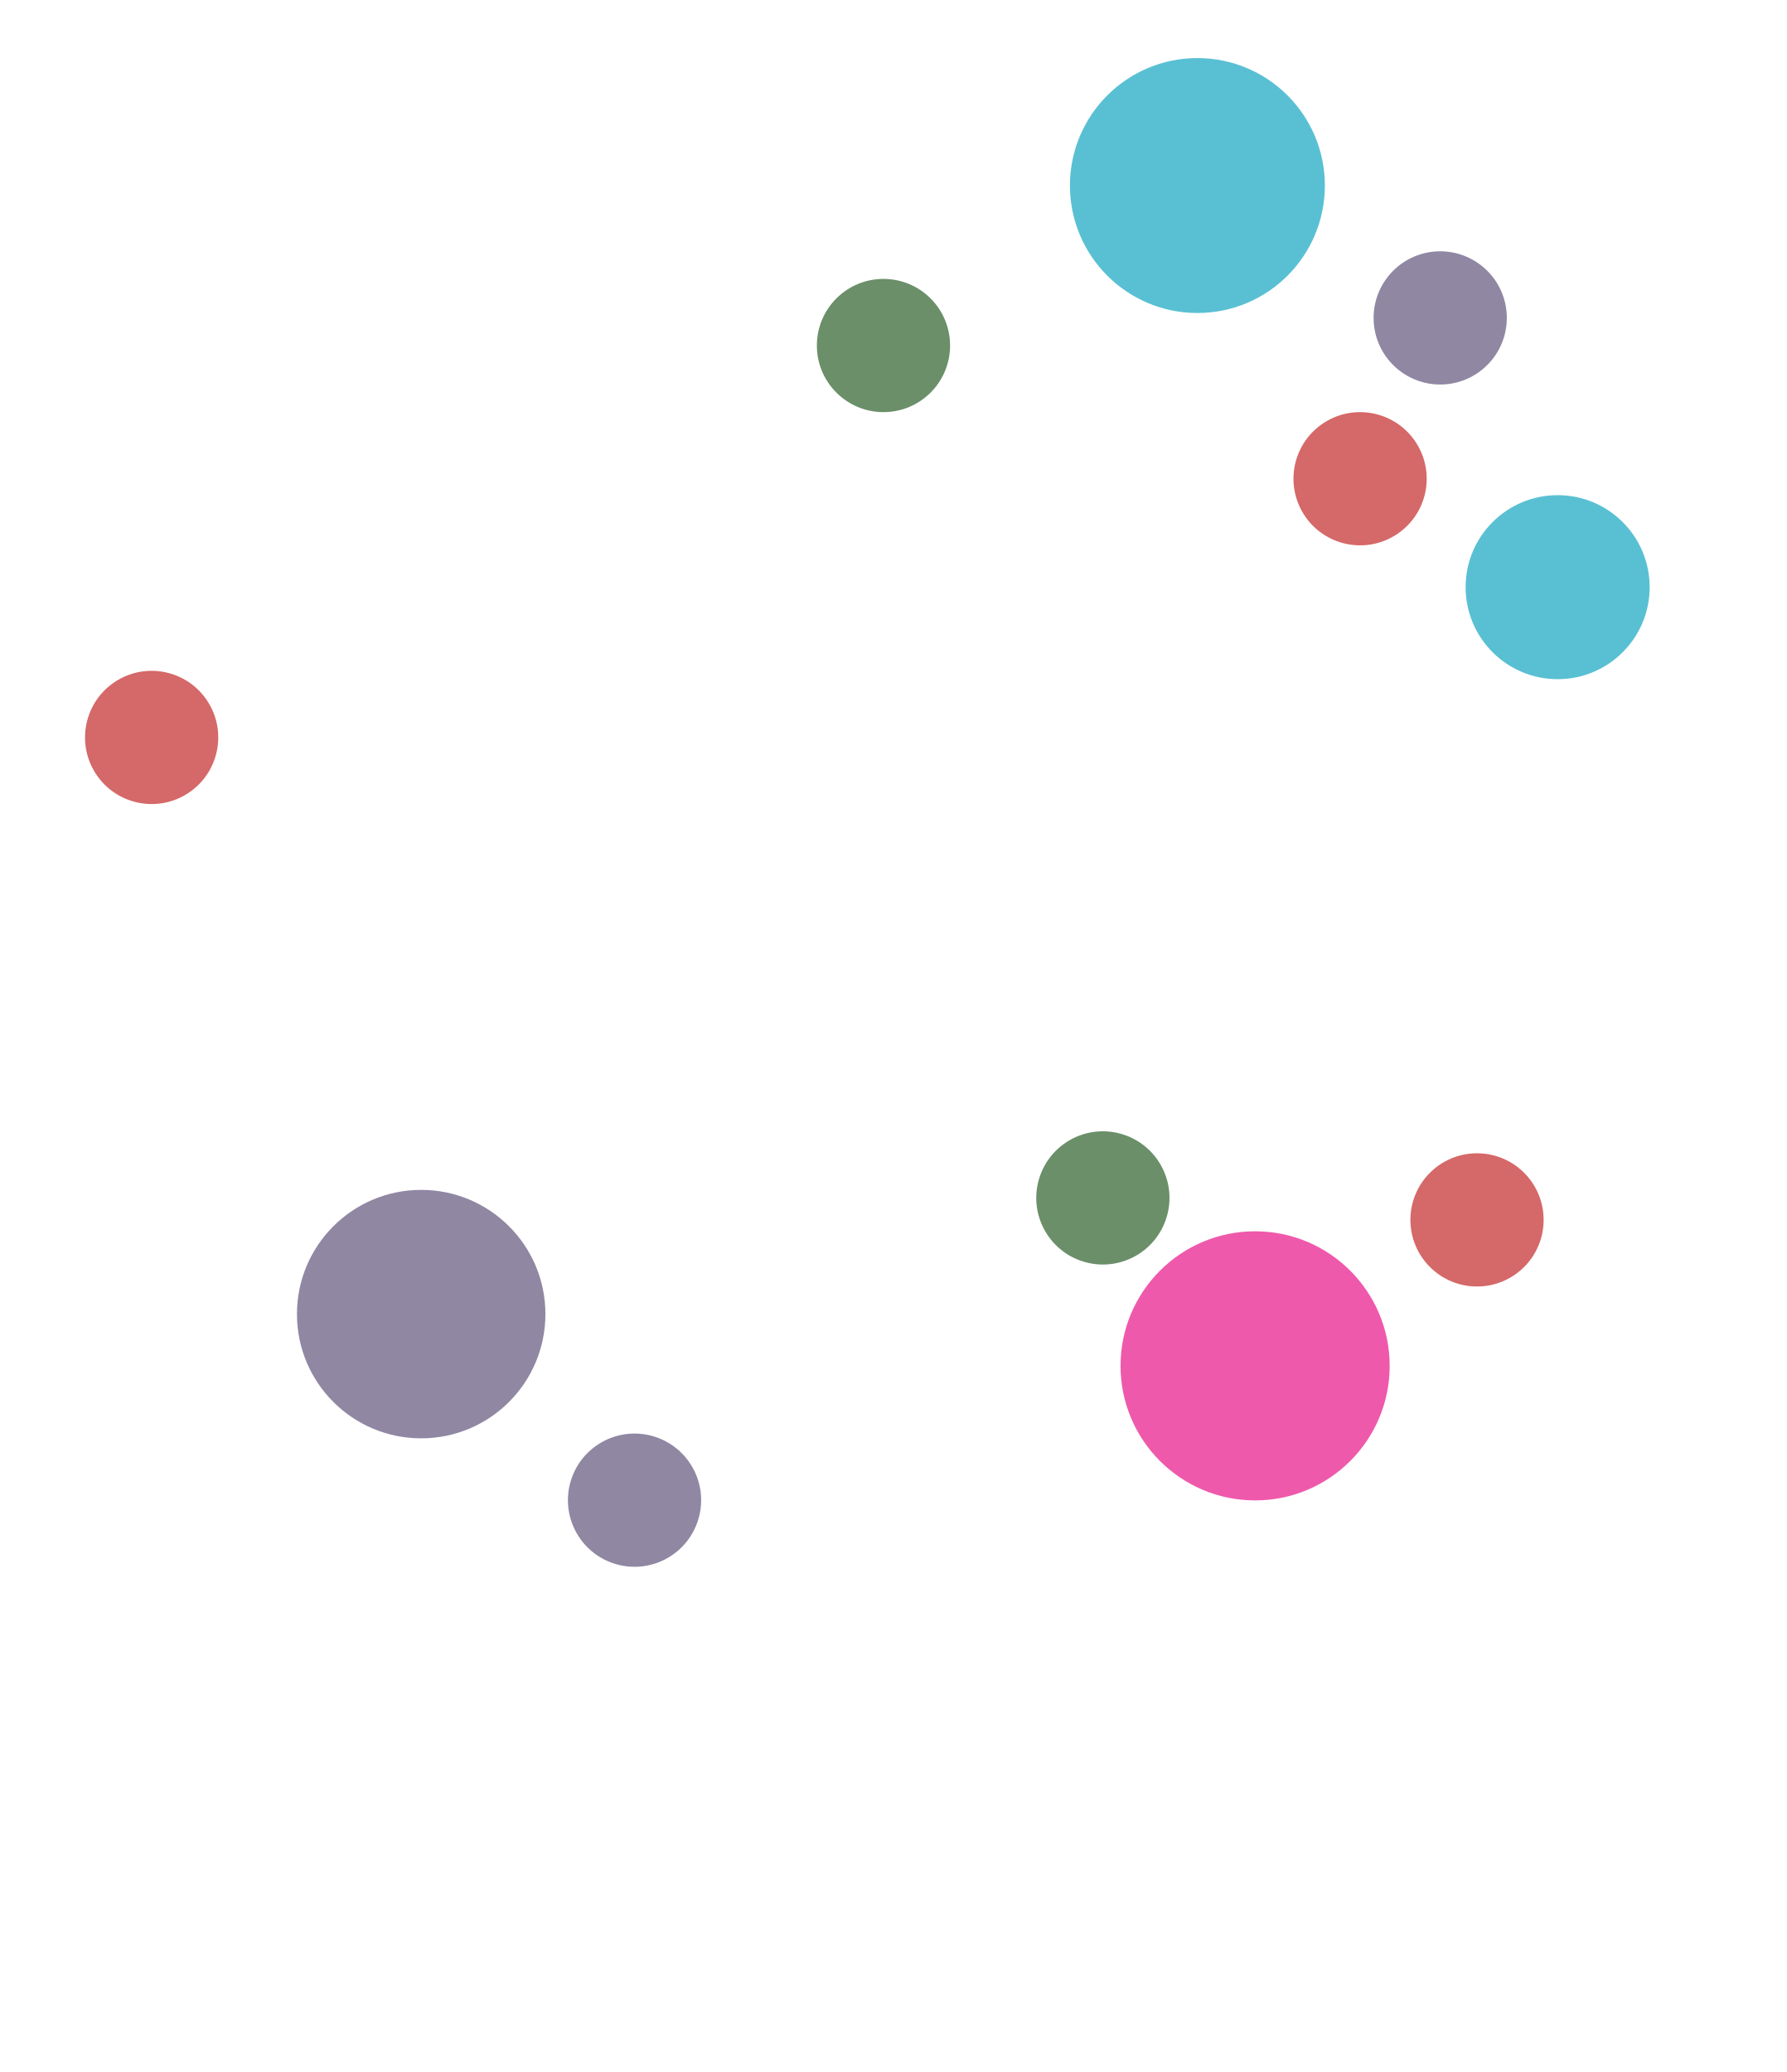
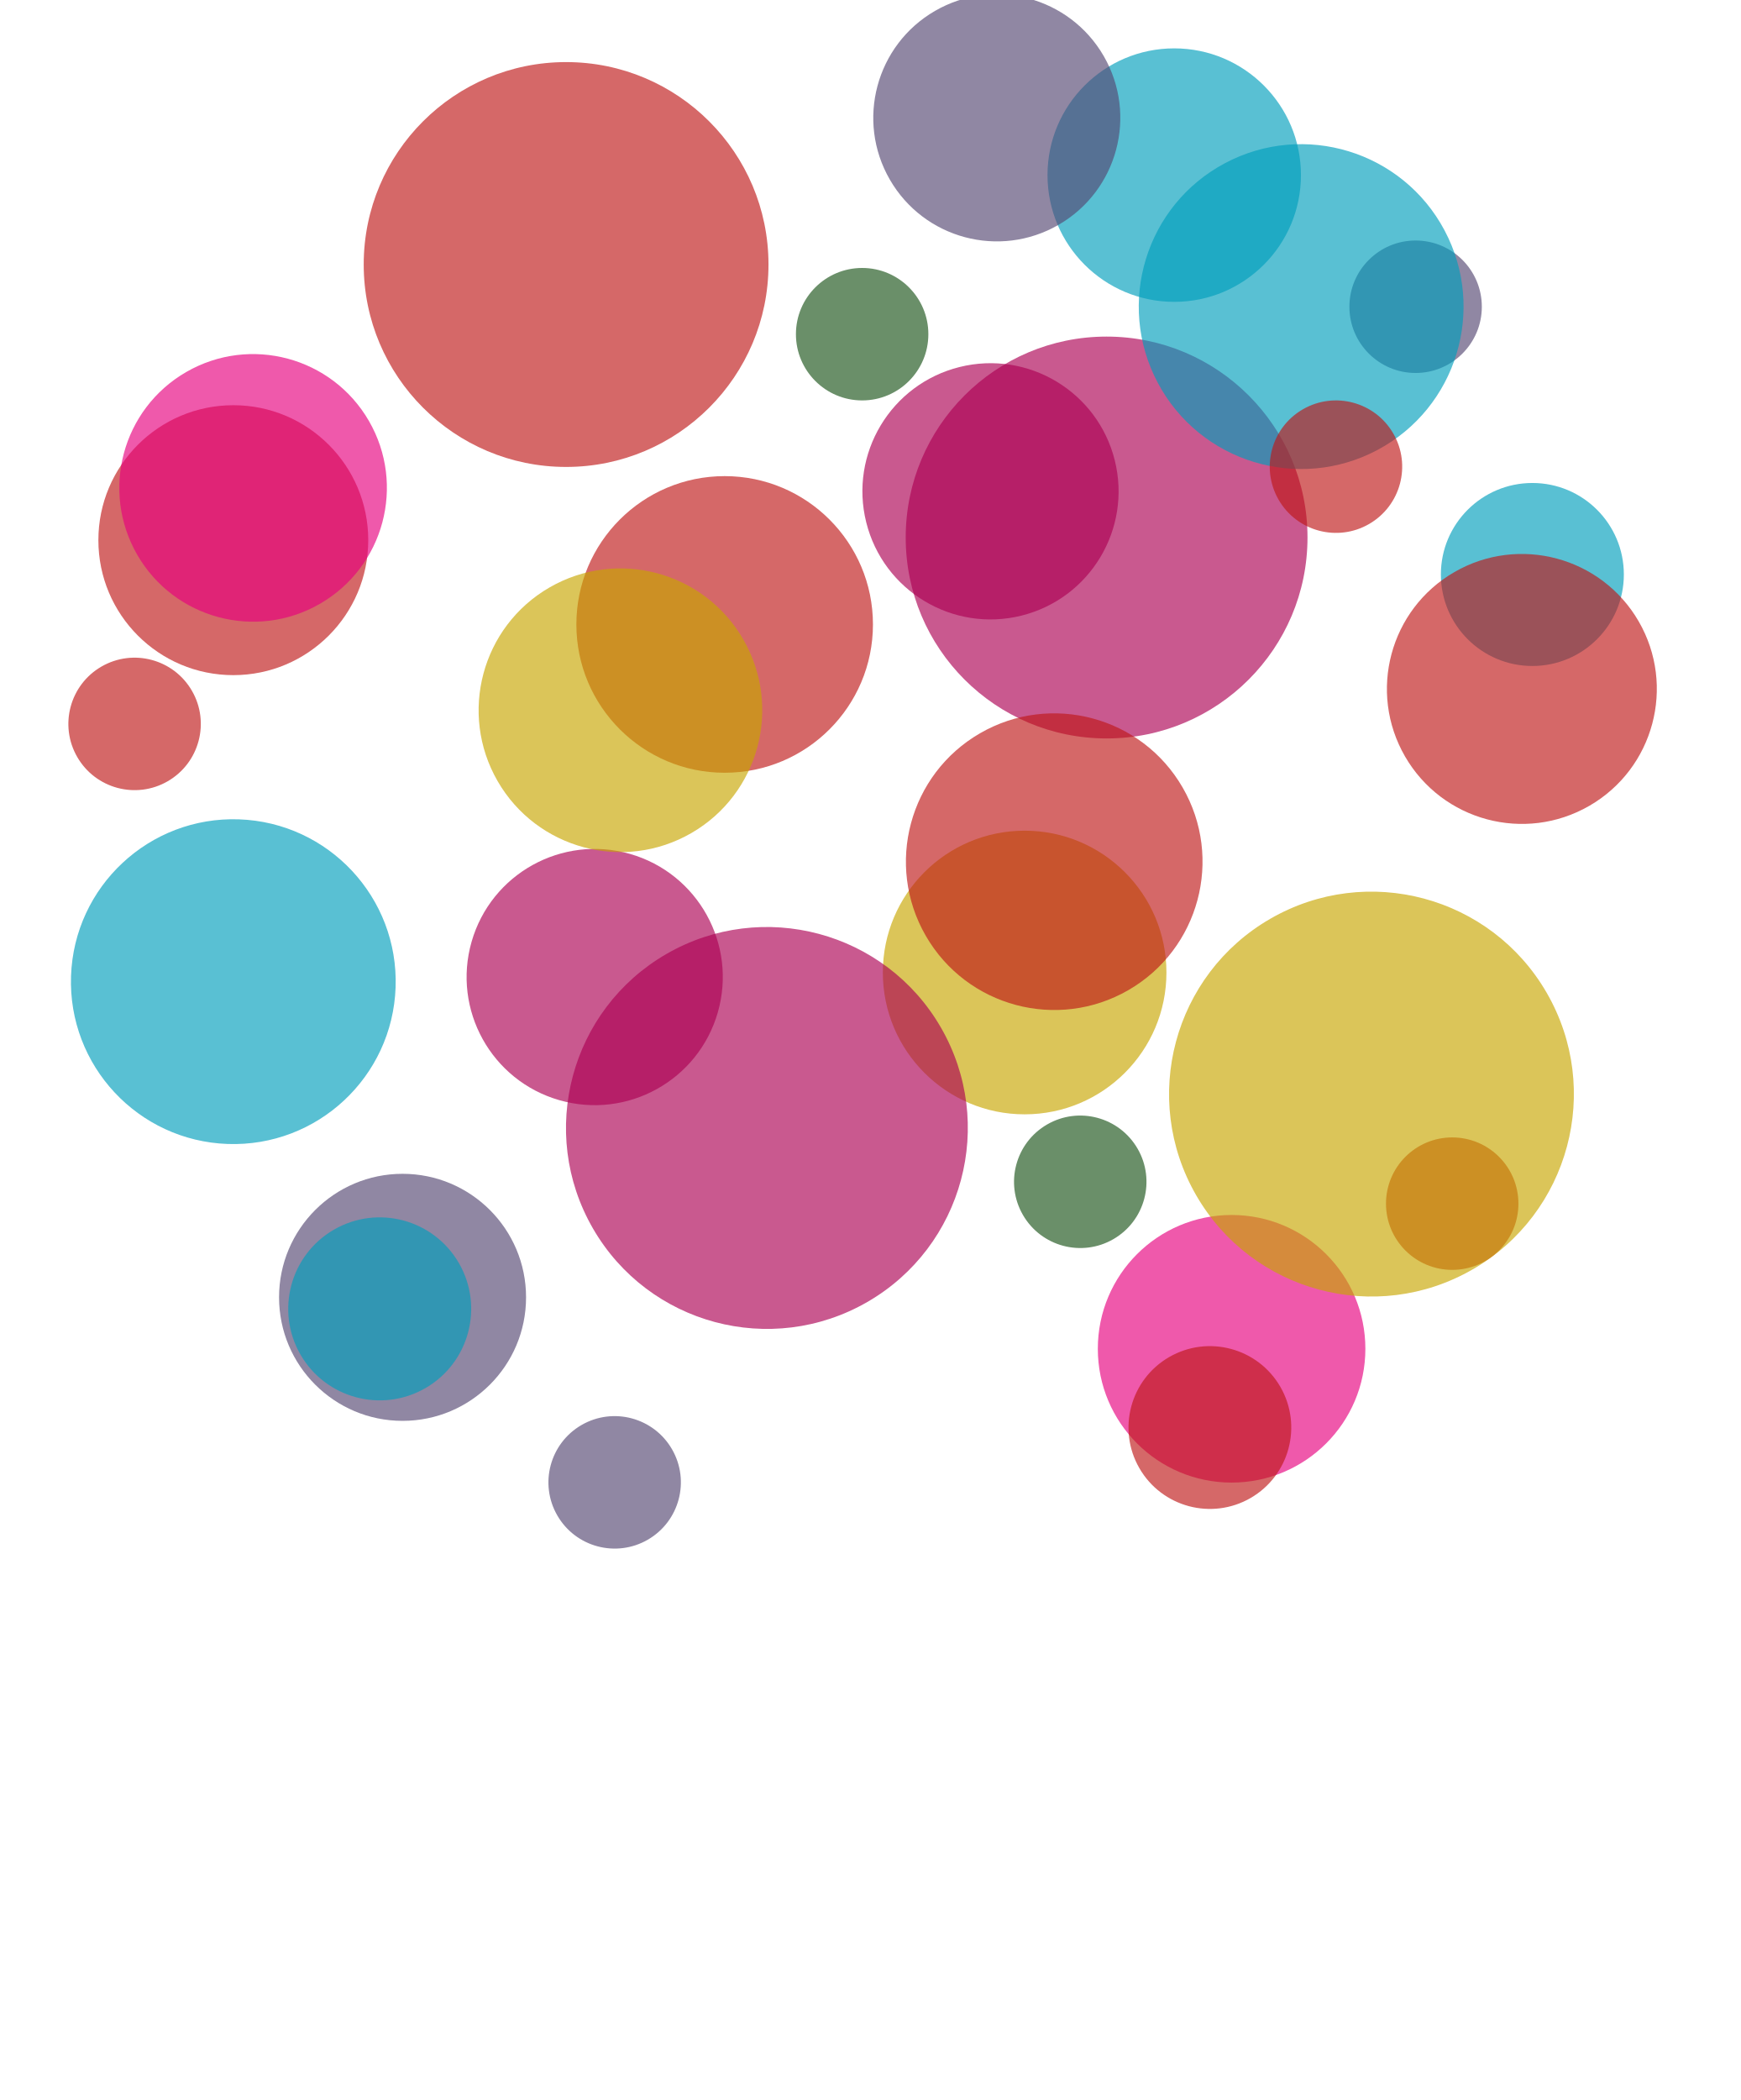
- <svg xmlns="http://www.w3.org/2000/svg" xmlns:xlink="http://www.w3.org/1999/xlink" version="1.1" id="Ebene_1" x="0px" y="0px" width="398.333px" height="462px" viewBox="0 0 398.333 462" enable-background="new 0 0 398.333 462" xml:space="preserve">
+ <svg xmlns="http://www.w3.org/2000/svg" xmlns:xlink="http://www.w3.org/1999/xlink" version="1.1" id="Ebene_1" x="0px" y="0px" width="390.41px" height="470.889px" viewBox="0 0 390.41 470.889" enable-background="new 0 0 390.41 470.889" xml:space="preserve">
  <g>
    <defs>
-       <rect id="SVGID_1_" x="2.28" y="0.83" width="451.117" height="461.17" />
+       <rect id="SVGID_1_" x="-1.342" y="-1.275" width="451.118" height="509.193" />
    </defs>
    <clipPath id="SVGID_2_">
      <use xlink:href="#SVGID_1_" overflow="visible" />
    </clipPath>
+     <polygon clip-path="url(#SVGID_2_)" fill="#C8A600" points="178.648,505.548 178.648,507.918 178.648,505.548 178.648,503.179  " />
    <g clip-path="url(#SVGID_2_)">
      <defs>
-         <rect id="SVGID_3_" x="2.28" y="0.83" width="451.117" height="461.17" />
+         <rect id="SVGID_3_" x="-1.342" y="-1.275" width="451.118" height="509.193" />
      </defs>
      <clipPath id="SVGID_4_">
        <use xlink:href="#SVGID_3_" overflow="visible" />
      </clipPath>
      <g opacity="0.65" clip-path="url(#SVGID_4_)">
        <g>
          <defs>
-             <rect id="SVGID_5_" x="240.837" y="273.544" width="78.004" height="62.005" />
+             <rect id="SVGID_5_" x="13.063" y="89.862" width="78.526" height="62.524" />
          </defs>
          <clipPath id="SVGID_6_">
            <use xlink:href="#SVGID_5_" overflow="visible" />
          </clipPath>
-           <path clip-path="url(#SVGID_6_)" fill="#E6007E" d="M279.839,334.549c16.57,0,30.003-13.433,30.003-30.002      s-13.433-30.003-30.003-30.003s-30.003,13.434-30.003,30.003S263.269,334.549,279.839,334.549" />
-         </g>
-       </g>
-       <g opacity="0.65" clip-path="url(#SVGID_4_)">
-         <g>
-           <defs>
-             <rect id="SVGID_7_" x="272.638" y="156.596" width="108.78" height="92.781" />
+           <path clip-path="url(#SVGID_6_)" fill="#BF1717" d="M52.327,151.388c16.714,0,30.263-13.549,30.263-30.264      c0-16.713-13.549-30.263-30.263-30.263c-16.714,0-30.263,13.55-30.263,30.263C22.063,137.839,35.612,151.388,52.327,151.388" />
+         </g>
+       </g>
+       <g opacity="0.65" clip-path="url(#SVGID_4_)">
+         <g>
+           <defs>
+             <rect id="SVGID_7_" x="88.921" y="180.116" width="88.912" height="77.94" />
          </defs>
          <clipPath id="SVGID_8_">
            <use xlink:href="#SVGID_7_" overflow="visible" />
          </clipPath>
-         </g>
-       </g>
-       <g opacity="0.65" clip-path="url(#SVGID_4_)">
-         <g>
-           <defs>
-             <rect id="SVGID_9_" x="229.552" y="11.95" width="74.841" height="58.841" />
+           <path clip-path="url(#SVGID_8_)" fill="#AC0053" d="M125.459,246.698c15.249,4.373,31.156-4.445,35.529-19.694      c4.372-15.249-4.445-31.156-19.694-35.529c-15.25-4.372-31.156,4.445-35.529,19.694      C101.392,226.419,110.21,242.325,125.459,246.698" />
+         </g>
+       </g>
+       <g opacity="0.65" clip-path="url(#SVGID_4_)">
+         <g>
+           <defs>
+             <rect id="SVGID_9_" x="237.214" y="271.439" width="78.004" height="62.005" />
          </defs>
          <clipPath id="SVGID_10_">
            <use xlink:href="#SVGID_9_" overflow="visible" />
          </clipPath>
-           <path clip-path="url(#SVGID_10_)" fill="#009EBC" d="M266.972,69.791c15.696,0,28.42-12.725,28.42-28.42      c0-15.696-12.724-28.421-28.42-28.421c-15.695,0-28.42,12.725-28.42,28.421C238.552,57.066,251.276,69.791,266.972,69.791" />
-         </g>
-       </g>
-       <g opacity="0.65" clip-path="url(#SVGID_4_)">
-         <g>
-           <defs>
-             <rect id="SVGID_11_" x="317.775" y="109.407" width="59.035" height="43.034" />
+           <path clip-path="url(#SVGID_10_)" fill="#E6007E" d="M276.216,332.444c16.57,0,30.002-13.434,30.002-30.003      s-13.432-30.003-30.002-30.003s-30.003,13.434-30.003,30.003S259.646,332.444,276.216,332.444" />
+         </g>
+       </g>
+       <g opacity="0.65" clip-path="url(#SVGID_4_)">
+         <g>
+           <defs>
+             <rect id="SVGID_11_" x="72.571" y="12.923" width="108.78" height="92.78" />
          </defs>
          <clipPath id="SVGID_12_">
            <use xlink:href="#SVGID_11_" overflow="visible" />
          </clipPath>
-           <path clip-path="url(#SVGID_12_)" fill="#009EBC" d="M347.293,151.441c11.331,0,20.517-9.187,20.517-20.518      c0-11.332-9.186-20.517-20.517-20.517s-20.518,9.185-20.518,20.517C326.775,142.255,335.962,151.441,347.293,151.441" />
-         </g>
-       </g>
-       <g opacity="0.65" clip-path="url(#SVGID_4_)">
-         <g>
-           <defs>
-             <rect id="SVGID_13_" x="57.208" y="264.311" width="73.397" height="57.397" />
+           <path clip-path="url(#SVGID_12_)" fill="#BF1717" d="M126.961,104.703c25.068,0,45.39-20.322,45.39-45.39      c0-25.069-20.322-45.391-45.39-45.391s-45.39,20.322-45.39,45.391C81.571,84.381,101.894,104.703,126.961,104.703" />
+         </g>
+       </g>
+       <g opacity="0.65" clip-path="url(#SVGID_4_)">
+         <g>
+           <defs>
+             <rect id="SVGID_13_" x="225.929" y="9.845" width="74.84" height="58.841" />
          </defs>
          <clipPath id="SVGID_14_">
            <use xlink:href="#SVGID_13_" overflow="visible" />
          </clipPath>
-           <path clip-path="url(#SVGID_14_)" fill="#544771" d="M93.906,320.708c15.297,0,27.698-12.401,27.698-27.698      s-12.401-27.698-27.698-27.698s-27.698,12.401-27.698,27.698S78.609,320.708,93.906,320.708" />
-         </g>
-       </g>
-       <g opacity="0.65" clip-path="url(#SVGID_4_)">
-         <g>
-           <defs>
-             <rect id="SVGID_15_" x="297.259" y="55.036" width="47.7" height="31.701" />
+           <path clip-path="url(#SVGID_14_)" fill="#009EBC" d="M263.349,67.686c15.696,0,28.42-12.724,28.42-28.42      c0-15.696-12.724-28.421-28.42-28.421c-15.695,0-28.42,12.725-28.42,28.421C234.929,54.962,247.654,67.686,263.349,67.686" />
+         </g>
+       </g>
+       <g opacity="0.65" clip-path="url(#SVGID_4_)">
+         <g>
+           <defs>
+             <rect id="SVGID_15_" x="314.152" y="107.302" width="59.035" height="43.034" />
          </defs>
          <clipPath id="SVGID_16_">
            <use xlink:href="#SVGID_15_" overflow="visible" />
          </clipPath>
-           <path clip-path="url(#SVGID_16_)" fill="#544771" d="M321.108,85.737c8.202,0,14.851-6.649,14.851-14.851      c0-8.202-6.648-14.851-14.851-14.851c-8.201,0-14.85,6.648-14.85,14.851C306.259,79.088,312.907,85.737,321.108,85.737" />
-         </g>
-       </g>
-       <g opacity="0.65" clip-path="url(#SVGID_4_)">
-         <g>
-           <defs>
-             <rect id="SVGID_17_" x="305.465" y="256.154" width="47.701" height="31.699" />
+           <path clip-path="url(#SVGID_16_)" fill="#009EBC" d="M343.67,149.336c11.332,0,20.518-9.187,20.518-20.518      c0-11.332-9.186-20.517-20.518-20.517c-11.33,0-20.518,9.185-20.518,20.517C323.152,140.149,332.34,149.336,343.67,149.336" />
+         </g>
+       </g>
+       <g opacity="0.65" clip-path="url(#SVGID_4_)">
+         <g>
+           <defs>
+             <rect id="SVGID_17_" x="120.266" y="105.763" width="84.515" height="68.516" />
          </defs>
          <clipPath id="SVGID_18_">
            <use xlink:href="#SVGID_17_" overflow="visible" />
          </clipPath>
-           <path clip-path="url(#SVGID_18_)" fill="#BF1717" d="M329.315,286.854c8.202,0,14.851-6.649,14.851-14.851      c0-8.202-6.648-14.851-14.851-14.851s-14.85,6.648-14.85,14.851C314.466,280.205,321.113,286.854,329.315,286.854" />
-         </g>
-       </g>
-       <g opacity="0.65" clip-path="url(#SVGID_4_)">
-         <g>
-           <defs>
-             <rect id="SVGID_19_" x="173.129" y="61.191" width="47.701" height="31.7" />
+           <path clip-path="url(#SVGID_18_)" fill="#BF1717" d="M162.523,173.277c18.368,0,33.257-14.89,33.257-33.257      c0-18.368-14.889-33.258-33.257-33.258c-18.368,0-33.257,14.89-33.257,33.258C129.266,158.388,144.155,173.277,162.523,173.277" />
+         </g>
+       </g>
+       <g opacity="0.65" clip-path="url(#SVGID_4_)">
+         <g>
+           <defs>
+             <rect id="SVGID_19_" x="53.585" y="262.206" width="73.397" height="57.396" />
          </defs>
          <clipPath id="SVGID_20_">
            <use xlink:href="#SVGID_19_" overflow="visible" />
          </clipPath>
-           <path clip-path="url(#SVGID_20_)" fill="#1A5318" d="M196.98,91.893c8.202,0,14.85-6.649,14.85-14.851      c0-8.202-6.648-14.851-14.85-14.851s-14.85,6.648-14.85,14.851C182.13,85.243,188.778,91.893,196.98,91.893" />
-         </g>
-       </g>
-       <g opacity="0.65" clip-path="url(#SVGID_4_)">
-         <g>
-           <defs>
-             <rect id="SVGID_21_" x="112.896" y="308.847" width="57.16" height="51.305" />
+           <path clip-path="url(#SVGID_20_)" fill="#544771" d="M90.283,318.603c15.297,0,27.698-12.401,27.698-27.698      s-12.401-27.698-27.698-27.698s-27.698,12.401-27.698,27.698S74.986,318.603,90.283,318.603" />
+         </g>
+       </g>
+       <g opacity="0.65" clip-path="url(#SVGID_4_)">
+         <g>
+           <defs>
+             <rect id="SVGID_21_" x="194.128" y="74.474" width="108.11" height="92.11" />
          </defs>
          <clipPath id="SVGID_22_">
            <use xlink:href="#SVGID_21_" overflow="visible" />
          </clipPath>
-           <path clip-path="url(#SVGID_22_)" fill="#544771" d="M134.05,321.638c-7.103,4.102-9.536,13.184-5.436,20.286      c4.101,7.104,13.184,9.536,20.286,5.437c7.103-4.102,9.537-13.185,5.436-20.286C150.235,319.971,141.153,317.537,134.05,321.638      " />
-         </g>
-       </g>
-       <g opacity="0.65" clip-path="url(#SVGID_4_)">
-         <g>
-           <defs>
-             <rect id="SVGID_23_" x="5.229" y="138.777" width="57.16" height="51.304" />
+           <path clip-path="url(#SVGID_22_)" fill="#AC0053" d="M248.183,165.584c24.883,0,45.055-20.173,45.055-45.056      s-20.172-45.055-45.055-45.055c-24.884,0-45.056,20.172-45.056,45.055S223.299,165.584,248.183,165.584" />
+         </g>
+       </g>
+       <g opacity="0.65" clip-path="url(#SVGID_4_)">
+         <g>
+           <defs>
+             <rect id="SVGID_23_" x="5.63" y="181.14" width="93.393" height="77.96" />
          </defs>
          <clipPath id="SVGID_24_">
            <use xlink:href="#SVGID_23_" overflow="visible" />
          </clipPath>
-           <path clip-path="url(#SVGID_24_)" fill="#BF1717" d="M26.384,151.568c-7.103,4.102-9.536,13.184-5.436,20.286      c4.101,7.104,13.184,9.536,20.286,5.437c7.103-4.102,9.537-13.185,5.436-20.286C42.569,149.901,33.487,147.468,26.384,151.568" />
-         </g>
-       </g>
-       <g opacity="0.65" clip-path="url(#SVGID_4_)">
-         <g>
-           <defs>
-             <rect id="SVGID_25_" x="217.316" y="241.452" width="57.159" height="51.304" />
+           <path clip-path="url(#SVGID_24_)" fill="#009EBC" d="M51.056,256.516c20.101,0.702,36.965-15.023,37.667-35.125      c0.702-20.101-15.024-36.965-35.125-37.667c-20.101-0.701-36.965,15.024-37.667,35.125      C15.229,238.95,30.955,255.813,51.056,256.516" />
+         </g>
+       </g>
+       <g opacity="0.65" clip-path="url(#SVGID_4_)">
+         <g>
+           <defs>
+             <rect id="SVGID_25_" x="188.999" y="185.267" width="81.603" height="65.604" />
          </defs>
          <clipPath id="SVGID_26_">
            <use xlink:href="#SVGID_25_" overflow="visible" />
          </clipPath>
-           <path clip-path="url(#SVGID_26_)" fill="#1A5318" d="M238.472,254.243c-7.104,4.101-9.537,13.183-5.437,20.286      c4.101,7.103,13.185,9.536,20.286,5.436c7.103-4.101,9.537-13.184,5.436-20.286      C254.656,252.576,245.574,250.142,238.472,254.243" />
+           <path clip-path="url(#SVGID_26_)" fill="#C8A600" d="M229.8,249.87c17.563,0,31.802-14.238,31.802-31.802      s-14.238-31.802-31.802-31.802c-17.564,0-31.802,14.238-31.802,31.802S212.236,249.87,229.8,249.87" />
+         </g>
+       </g>
+       <g opacity="0.65" clip-path="url(#SVGID_4_)">
+         <g>
+           <defs>
+             <rect id="SVGID_27_" x="293.636" y="52.931" width="47.7" height="31.701" />
+           </defs>
+           <clipPath id="SVGID_28_">
+             <use xlink:href="#SVGID_27_" overflow="visible" />
+           </clipPath>
+           <path clip-path="url(#SVGID_28_)" fill="#544771" d="M317.486,83.632c8.201,0,14.85-6.649,14.85-14.85      c0-8.202-6.648-14.851-14.85-14.851s-14.85,6.649-14.85,14.851C302.637,76.983,309.285,83.632,317.486,83.632" />
+         </g>
+       </g>
+       <g opacity="0.65" clip-path="url(#SVGID_4_)">
+         <g>
+           <defs>
+             <rect id="SVGID_29_" x="301.842" y="254.048" width="47.701" height="31.701" />
+           </defs>
+           <clipPath id="SVGID_30_">
+             <use xlink:href="#SVGID_29_" overflow="visible" />
+           </clipPath>
+           <path clip-path="url(#SVGID_30_)" fill="#BF1717" d="M325.693,284.749c8.201,0,14.85-6.649,14.85-14.85      c0-8.202-6.648-14.852-14.85-14.852c-8.203,0-14.85,6.649-14.85,14.852C310.844,278.1,317.49,284.749,325.693,284.749" />
+         </g>
+       </g>
+       <g opacity="0.65" clip-path="url(#SVGID_4_)">
+         <g>
+           <defs>
+             <rect id="SVGID_31_" x="169.507" y="59.086" width="47.701" height="31.701" />
+           </defs>
+           <clipPath id="SVGID_32_">
+             <use xlink:href="#SVGID_31_" overflow="visible" />
+           </clipPath>
+           <path clip-path="url(#SVGID_32_)" fill="#1A5318" d="M193.357,89.787c8.202,0,14.85-6.649,14.85-14.85      c0-8.202-6.648-14.851-14.85-14.851s-14.85,6.649-14.85,14.851C178.507,83.138,185.155,89.787,193.357,89.787" />
+         </g>
+       </g>
+       <g opacity="0.65" clip-path="url(#SVGID_4_)">
+         <g>
+           <defs>
+             <rect id="SVGID_33_" x="291.681" y="107.777" width="99.268" height="93.412" />
+           </defs>
+           <clipPath id="SVGID_34_">
+             <use xlink:href="#SVGID_33_" overflow="visible" />
+           </clipPath>
+           <path clip-path="url(#SVGID_34_)" fill="#BF1717" d="M326.186,128.274c-14.477,8.357-19.436,26.865-11.078,41.34      s26.865,19.435,41.34,11.077c14.475-8.356,19.434-26.865,11.078-41.34C359.168,124.877,340.658,119.918,326.186,128.274" />
+         </g>
+       </g>
+       <g opacity="0.65" clip-path="url(#SVGID_4_)">
+         <g>
+           <defs>
+             <rect id="SVGID_35_" x="178.349" y="72.203" width="87.588" height="75.935" />
+           </defs>
+           <clipPath id="SVGID_36_">
+             <use xlink:href="#SVGID_35_" overflow="visible" />
+           </clipPath>
+           <path clip-path="url(#SVGID_36_)" fill="#AC0053" d="M215.194,82.3c-15.393,3.838-24.76,19.427-20.922,34.819      s19.427,24.76,34.82,20.922c15.394-3.838,24.761-19.428,20.922-34.819C246.176,87.829,230.587,78.461,215.194,82.3" />
+         </g>
+       </g>
+       <g opacity="0.65" clip-path="url(#SVGID_4_)">
+         <g>
+           <defs>
+             <rect id="SVGID_37_" x="7.485" y="63.053" width="98.557" height="92.7" />
+           </defs>
+           <clipPath id="SVGID_38_">
+             <use xlink:href="#SVGID_37_" overflow="visible" />
+           </clipPath>
+           <path clip-path="url(#SVGID_38_)" fill="#E6007E" d="M41.762,83.42c-14.35,8.285-19.267,26.634-10.982,40.984      c8.285,14.35,26.635,19.267,40.985,10.981c14.35-8.284,19.266-26.634,10.981-40.983C74.461,80.052,56.112,75.135,41.762,83.42" />
+         </g>
+       </g>
+       <g opacity="0.65" clip-path="url(#SVGID_4_)">
+         <g>
+           <defs>
+             <rect id="SVGID_39_" x="237.288" y="177.961" width="140.597" height="134.741" />
+           </defs>
+           <clipPath id="SVGID_40_">
+             <use xlink:href="#SVGID_39_" overflow="visible" />
+           </clipPath>
+           <path clip-path="url(#SVGID_40_)" fill="#C8A600" d="M284.89,206.021c-21.709,12.534-29.147,40.294-16.613,62.005      c12.534,21.71,40.293,29.148,62.004,16.613c21.709-12.534,29.148-40.294,16.613-62.004      C334.361,200.926,306.602,193.488,284.89,206.021" />
+         </g>
+       </g>
+       <g opacity="0.65" clip-path="url(#SVGID_4_)">
+         <g>
+           <defs>
+             <rect id="SVGID_41_" x="48.837" y="260.099" width="72.642" height="66.786" />
+           </defs>
+           <clipPath id="SVGID_42_">
+             <use xlink:href="#SVGID_41_" overflow="visible" />
+           </clipPath>
+           <path clip-path="url(#SVGID_42_)" fill="#009EBC" d="M74.899,275.724c-9.813,5.666-13.175,18.214-7.51,28.026      c5.666,9.813,18.214,13.175,28.027,7.511c9.813-5.666,13.176-18.215,7.51-28.027C97.26,273.42,84.712,270.058,74.899,275.724" />
+         </g>
+       </g>
+       <g opacity="0.65" clip-path="url(#SVGID_4_)">
+         <g>
+           <defs>
+             <rect id="SVGID_43_" x="182.711" y="142.421" width="107.449" height="101.593" />
+           </defs>
+           <clipPath id="SVGID_44_">
+             <use xlink:href="#SVGID_43_" overflow="visible" />
+           </clipPath>
+           <path clip-path="url(#SVGID_44_)" fill="#BF1717" d="M219.806,164.416c-15.907,9.184-21.357,29.523-12.173,45.431      c9.184,15.906,29.524,21.356,45.431,12.173s21.356-29.523,12.174-45.431C256.053,160.682,235.713,155.231,219.806,164.416" />
+         </g>
+       </g>
+       <g opacity="0.65" clip-path="url(#SVGID_4_)">
+         <g>
+           <defs>
+             <rect id="SVGID_45_" x="177.424" y="-16.774" width="92.261" height="86.404" />
+           </defs>
+           <clipPath id="SVGID_46_">
+             <use xlink:href="#SVGID_45_" overflow="visible" />
+           </clipPath>
+           <path clip-path="url(#SVGID_46_)" fill="#544771" d="M209.706,2.44c-13.248,7.649-17.787,24.589-10.138,37.836      c7.648,13.248,24.588,17.787,37.836,10.139c13.248-7.649,17.787-24.589,10.138-37.837C239.894-0.668,222.954-5.208,209.706,2.44      " />
+         </g>
+       </g>
+       <g opacity="0.65" clip-path="url(#SVGID_4_)">
+         <g>
+           <defs>
+             <rect id="SVGID_47_" x="102.158" y="186.015" width="139.68" height="133.824" />
+           </defs>
+           <clipPath id="SVGID_48_">
+             <use xlink:href="#SVGID_47_" overflow="visible" />
+           </clipPath>
+           <path clip-path="url(#SVGID_48_)" fill="#AC0053" d="M149.47,213.908c-21.549,12.442-28.933,39.997-16.491,61.546      c12.441,21.549,39.996,28.934,61.546,16.491c21.549-12.441,28.933-39.996,16.491-61.546      C198.574,208.851,171.019,201.467,149.47,213.908" />
+         </g>
+       </g>
+       <g opacity="0.65" clip-path="url(#SVGID_4_)">
+         <g>
+           <defs>
+             <rect id="SVGID_49_" x="234.15" y="14.39" width="115.336" height="108.721" />
+           </defs>
+           <clipPath id="SVGID_50_">
+             <use xlink:href="#SVGID_49_" overflow="visible" />
+           </clipPath>
+           <path clip-path="url(#SVGID_50_)" fill="#009EBC" d="M274.721,36.595c-17.759,9.443-24.5,31.494-15.058,49.252      c9.441,17.759,31.494,24.501,49.252,15.058c17.758-9.442,24.5-31.493,15.057-49.252      C314.531,33.895,292.48,27.152,274.721,36.595" />
+         </g>
+       </g>
+       <g opacity="0.65" clip-path="url(#SVGID_4_)">
+         <g>
+           <defs>
+             <rect id="SVGID_51_" x="238.12" y="289.803" width="66.451" height="60.594" />
+           </defs>
+           <clipPath id="SVGID_52_">
+             <use xlink:href="#SVGID_51_" overflow="visible" />
+           </clipPath>
+           <path clip-path="url(#SVGID_52_)" fill="#BF1717" d="M262.22,304.295c-8.729,5.04-11.721,16.201-6.681,24.93      c5.04,8.729,16.201,11.72,24.931,6.681c8.729-5.04,11.72-16.201,6.681-24.931C282.111,302.246,270.949,299.255,262.22,304.295" />
+         </g>
+       </g>
+       <g opacity="0.65" clip-path="url(#SVGID_4_)">
+         <g>
+           <defs>
+             <rect id="SVGID_53_" x="87.412" y="110.456" width="103.472" height="97.616" />
+           </defs>
+           <clipPath id="SVGID_54_">
+             <use xlink:href="#SVGID_53_" overflow="visible" />
+           </clipPath>
+           <path clip-path="url(#SVGID_54_)" fill="#C8A600" d="M123.247,131.723c-15.21,8.782-20.422,28.231-11.64,43.442      c8.782,15.21,28.231,20.422,43.442,11.64c15.21-8.781,20.422-28.23,11.64-43.441      C157.907,128.153,138.457,122.941,123.247,131.723" />
+         </g>
+       </g>
+       <g opacity="0.65" clip-path="url(#SVGID_4_)">
+         <g>
+           <defs>
+             <rect id="SVGID_55_" x="109.273" y="306.742" width="57.16" height="51.303" />
+           </defs>
+           <clipPath id="SVGID_56_">
+             <use xlink:href="#SVGID_55_" overflow="visible" />
+           </clipPath>
+           <path clip-path="url(#SVGID_56_)" fill="#544771" d="M130.427,319.532c-7.103,4.102-9.536,13.184-5.436,20.286      c4.101,7.104,13.184,9.536,20.286,5.437c7.103-4.102,9.537-13.185,5.436-20.286C146.612,317.865,137.53,315.432,130.427,319.532      " />
+         </g>
+       </g>
+       <g opacity="0.65" clip-path="url(#SVGID_4_)">
+         <g>
+           <defs>
+             <rect id="SVGID_57_" x="1.606" y="136.672" width="57.16" height="51.304" />
+           </defs>
+           <clipPath id="SVGID_58_">
+             <use xlink:href="#SVGID_57_" overflow="visible" />
+           </clipPath>
+           <path clip-path="url(#SVGID_58_)" fill="#BF1717" d="M22.761,149.463c-7.103,4.102-9.536,13.184-5.436,20.286      c4.101,7.104,13.184,9.536,20.286,5.437c7.103-4.102,9.537-13.185,5.436-20.286C38.946,147.797,29.864,145.362,22.761,149.463" />
+         </g>
+       </g>
+       <g opacity="0.65" clip-path="url(#SVGID_4_)">
+         <g>
+           <defs>
+             <rect id="SVGID_59_" x="213.694" y="239.347" width="57.159" height="51.305" />
+           </defs>
+           <clipPath id="SVGID_60_">
+             <use xlink:href="#SVGID_59_" overflow="visible" />
+           </clipPath>
+           <path clip-path="url(#SVGID_60_)" fill="#1A5318" d="M234.849,252.138c-7.104,4.102-9.537,13.183-5.437,20.286      c4.101,7.103,13.185,9.536,20.286,5.436c7.103-4.101,9.537-13.184,5.436-20.285      C251.034,250.471,241.952,248.037,234.849,252.138" />
        </g>
      </g>
    </g>
    <g clip-path="url(#SVGID_2_)">
      <defs>
-         <rect id="SVGID_27_" x="2.28" y="0.83" width="451.117" height="461.17" />
+         <rect id="SVGID_61_" x="-1.342" y="-1.275" width="451.118" height="509.193" />
      </defs>
-       <clipPath id="SVGID_28_">
-         <use xlink:href="#SVGID_27_" overflow="visible" />
+       <clipPath id="SVGID_62_">
+         <use xlink:href="#SVGID_61_" overflow="visible" />
      </clipPath>
-       <g opacity="0.65" clip-path="url(#SVGID_28_)">
-         <g>
-           <defs>
-             <rect id="SVGID_29_" x="274.666" y="81.093" width="57.16" height="51.305" />
-           </defs>
-           <clipPath id="SVGID_30_">
-             <use xlink:href="#SVGID_29_" overflow="visible" />
-           </clipPath>
-           <path clip-path="url(#SVGID_30_)" fill="#BF1717" d="M295.821,93.885c-7.104,4.101-9.536,13.183-5.437,20.285      c4.101,7.104,13.185,9.536,20.286,5.437c7.104-4.102,9.537-13.185,5.437-20.286C312.006,92.218,302.924,89.783,295.821,93.885" />
+       <g opacity="0.65" clip-path="url(#SVGID_62_)">
+         <g>
+           <defs>
+             <rect id="SVGID_63_" x="271.043" y="78.988" width="57.16" height="51.304" />
+           </defs>
+           <clipPath id="SVGID_64_">
+             <use xlink:href="#SVGID_63_" overflow="visible" />
+           </clipPath>
+           <path clip-path="url(#SVGID_64_)" fill="#BF1717" d="M292.199,91.779c-7.104,4.101-9.536,13.183-5.437,20.286      c4.101,7.103,13.185,9.536,20.287,5.436c7.104-4.101,9.537-13.184,5.436-20.286S299.301,87.678,292.199,91.779" />
        </g>
      </g>
    </g>
  </g>
</svg>
